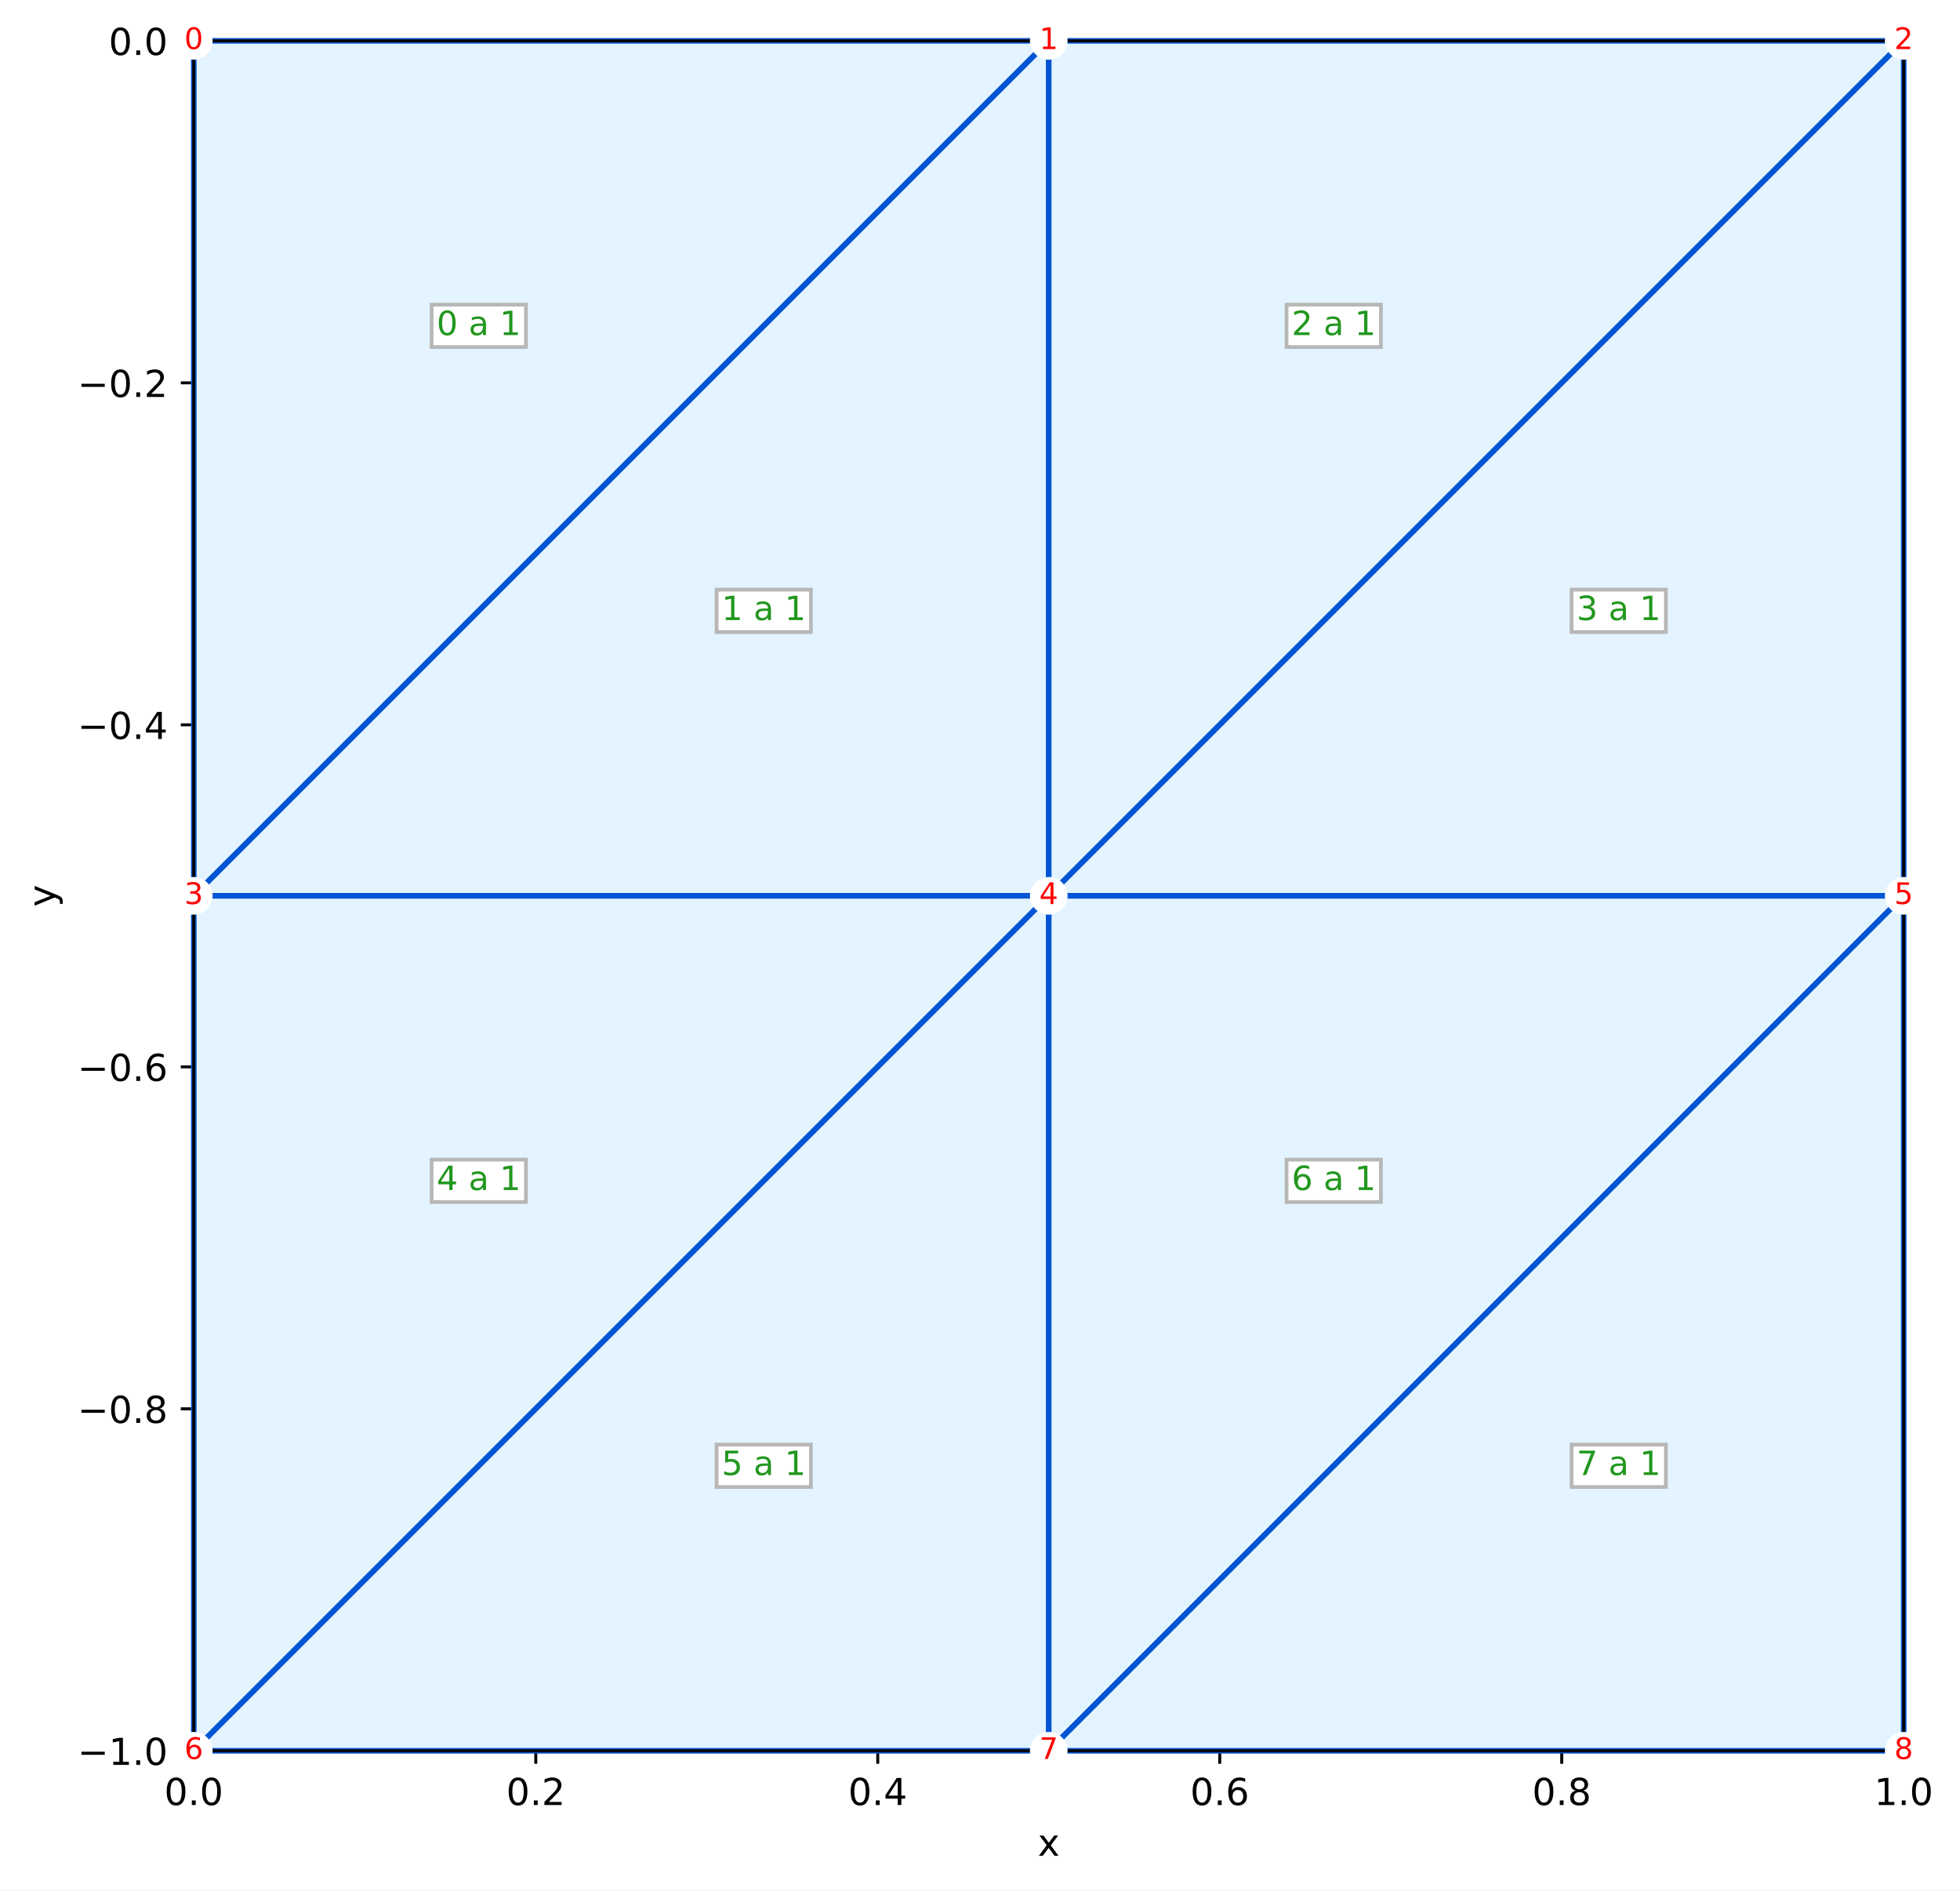
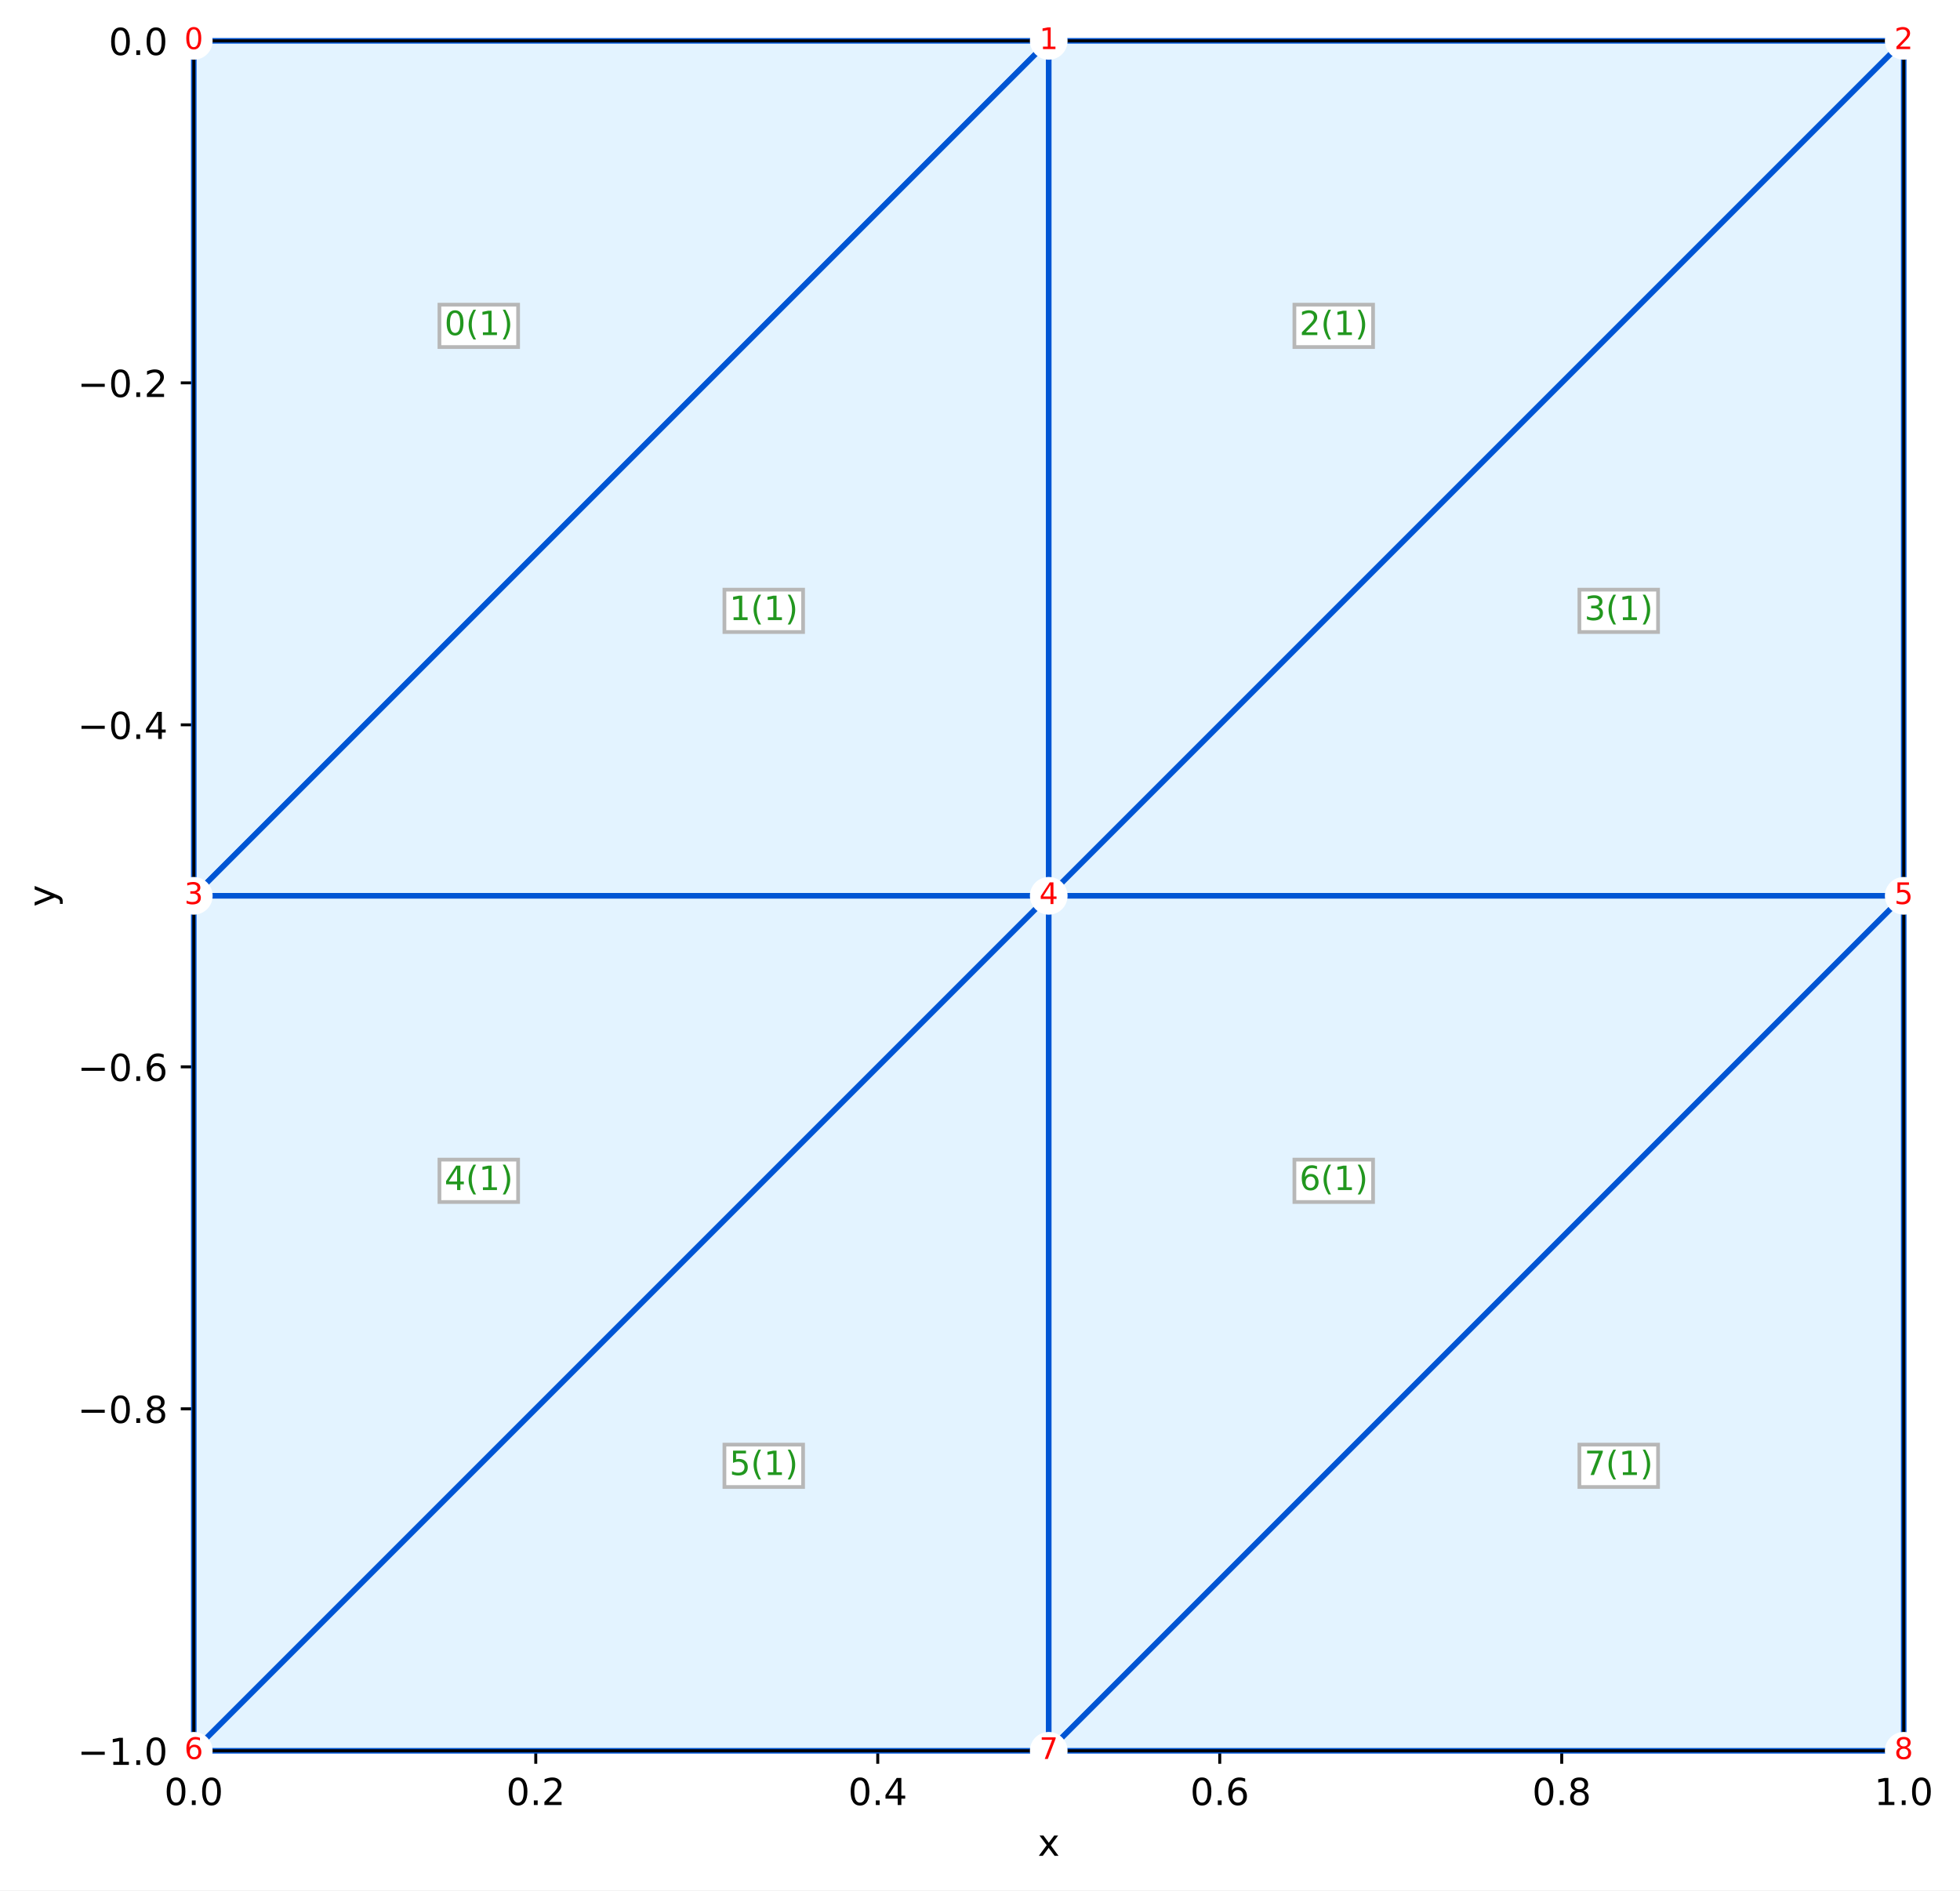
<svg xmlns="http://www.w3.org/2000/svg" xmlns:xlink="http://www.w3.org/1999/xlink" width="527.586pt" height="508.829pt" viewBox="0 0 527.586 508.829" version="1.1">
  <defs>
    <style type="text/css">*{stroke-linejoin: round; stroke-linecap: butt}</style>
  </defs>
  <g id="figure_1">
    <g id="patch_1">
      <path d="M 0 508.829  L 527.586 508.829  L 527.586 0  L 0 0  z " style="fill: #ffffff" />
    </g>
    <g id="axes_1">
      <g id="patch_2">
        <path d="M 52.161 471.273  L 512.435 471.273  L 512.435 10.999  L 52.161 10.999  z " style="fill: #ffffff" />
      </g>
      <g id="matplotlib.axis_1">
        <g id="xtick_1">
          <g id="line2d_1">
-             <path d="M 52.161 471.273  L 52.161 10.999  " clip-path="url(#p6ad278a57a)" style="fill: none; stroke-dasharray: 2.96,1.28; stroke-dashoffset: 0; stroke: #808080; stroke-width: 0.8" />
+             <path d="M 52.161 471.273  L 52.161 10.999  " clip-path="url(#p0c5ffca31b)" style="fill: none; stroke-dasharray: 2.96,1.28; stroke-dashoffset: 0; stroke: #808080; stroke-width: 0.8" />
          </g>
          <g id="line2d_2">
            <defs>
-               <path id="m7900a44119" d="M 0 0  L 0 3.5  " style="stroke: #000000; stroke-width: 0.8" />
+               <path id="m964e80a1c2" d="M 0 0  L 0 3.5  " style="stroke: #000000; stroke-width: 0.8" />
            </defs>
            <g>
-               <use xlink:href="#m7900a44119" x="52.161" y="471.273" style="stroke: #000000; stroke-width: 0.8" />
+               <use xlink:href="#m964e80a1c2" x="52.161" y="471.273" style="stroke: #000000; stroke-width: 0.8" />
            </g>
          </g>
          <g id="text_1">
            <g transform="translate(44.20938 485.8716)scale(0.1 -0.1)">
              <defs>
                <path id="DejaVuSans-30" d="M 2034 4250  Q 1547 4250 1301 3770  Q 1056 3291 1056 2328  Q 1056 1369 1301 889  Q 1547 409 2034 409  Q 2525 409 2770 889  Q 3016 1369 3016 2328  Q 3016 3291 2770 3770  Q 2525 4250 2034 4250  z M 2034 4750  Q 2819 4750 3233 4129  Q 3647 3509 3647 2328  Q 3647 1150 3233 529  Q 2819 -91 2034 -91  Q 1250 -91 836 529  Q 422 1150 422 2328  Q 422 3509 836 4129  Q 1250 4750 2034 4750  z " transform="scale(0.015625)" />
                <path id="DejaVuSans-2e" d="M 684 794  L 1344 794  L 1344 0  L 684 0  L 684 794  z " transform="scale(0.015625)" />
              </defs>
              <use xlink:href="#DejaVuSans-30" />
              <use xlink:href="#DejaVuSans-2e" x="63.623" />
              <use xlink:href="#DejaVuSans-30" x="95.41" />
            </g>
          </g>
        </g>
        <g id="xtick_2">
          <g id="line2d_3">
-             <path d="M 144.216 471.273  L 144.216 10.999  " clip-path="url(#p6ad278a57a)" style="fill: none; stroke-dasharray: 2.96,1.28; stroke-dashoffset: 0; stroke: #808080; stroke-width: 0.8" />
+             <path d="M 144.216 471.273  L 144.216 10.999  " clip-path="url(#p0c5ffca31b)" style="fill: none; stroke-dasharray: 2.96,1.28; stroke-dashoffset: 0; stroke: #808080; stroke-width: 0.8" />
          </g>
          <g id="line2d_4">
            <g>
-               <use xlink:href="#m7900a44119" x="144.216" y="471.273" style="stroke: #000000; stroke-width: 0.8" />
+               <use xlink:href="#m964e80a1c2" x="144.216" y="471.273" style="stroke: #000000; stroke-width: 0.8" />
            </g>
          </g>
          <g id="text_2">
            <g transform="translate(136.2642 485.8716)scale(0.1 -0.1)">
              <defs>
                <path id="DejaVuSans-32" d="M 1228 531  L 3431 531  L 3431 0  L 469 0  L 469 531  Q 828 903 1448 1529  Q 2069 2156 2228 2338  Q 2531 2678 2651 2914  Q 2772 3150 2772 3378  Q 2772 3750 2511 3984  Q 2250 4219 1831 4219  Q 1534 4219 1204 4116  Q 875 4013 500 3803  L 500 4441  Q 881 4594 1212 4672  Q 1544 4750 1819 4750  Q 2544 4750 2975 4387  Q 3406 4025 3406 3419  Q 3406 3131 3298 2873  Q 3191 2616 2906 2266  Q 2828 2175 2409 1742  Q 1991 1309 1228 531  z " transform="scale(0.015625)" />
              </defs>
              <use xlink:href="#DejaVuSans-30" />
              <use xlink:href="#DejaVuSans-2e" x="63.623" />
              <use xlink:href="#DejaVuSans-32" x="95.41" />
            </g>
          </g>
        </g>
        <g id="xtick_3">
          <g id="line2d_5">
-             <path d="M 236.271 471.273  L 236.271 10.999  " clip-path="url(#p6ad278a57a)" style="fill: none; stroke-dasharray: 2.96,1.28; stroke-dashoffset: 0; stroke: #808080; stroke-width: 0.8" />
+             <path d="M 236.271 471.273  L 236.271 10.999  " clip-path="url(#p0c5ffca31b)" style="fill: none; stroke-dasharray: 2.96,1.28; stroke-dashoffset: 0; stroke: #808080; stroke-width: 0.8" />
          </g>
          <g id="line2d_6">
            <g>
-               <use xlink:href="#m7900a44119" x="236.271" y="471.273" style="stroke: #000000; stroke-width: 0.8" />
+               <use xlink:href="#m964e80a1c2" x="236.271" y="471.273" style="stroke: #000000; stroke-width: 0.8" />
            </g>
          </g>
          <g id="text_3">
            <g transform="translate(228.319 485.8716)scale(0.1 -0.1)">
              <defs>
                <path id="DejaVuSans-34" d="M 2419 4116  L 825 1625  L 2419 1625  L 2419 4116  z M 2253 4666  L 3047 4666  L 3047 1625  L 3713 1625  L 3713 1100  L 3047 1100  L 3047 0  L 2419 0  L 2419 1100  L 313 1100  L 313 1709  L 2253 4666  z " transform="scale(0.015625)" />
              </defs>
              <use xlink:href="#DejaVuSans-30" />
              <use xlink:href="#DejaVuSans-2e" x="63.623" />
              <use xlink:href="#DejaVuSans-34" x="95.41" />
            </g>
          </g>
        </g>
        <g id="xtick_4">
          <g id="line2d_7">
-             <path d="M 328.325 471.273  L 328.325 10.999  " clip-path="url(#p6ad278a57a)" style="fill: none; stroke-dasharray: 2.96,1.28; stroke-dashoffset: 0; stroke: #808080; stroke-width: 0.8" />
+             <path d="M 328.325 471.273  L 328.325 10.999  " clip-path="url(#p0c5ffca31b)" style="fill: none; stroke-dasharray: 2.96,1.28; stroke-dashoffset: 0; stroke: #808080; stroke-width: 0.8" />
          </g>
          <g id="line2d_8">
            <g>
-               <use xlink:href="#m7900a44119" x="328.325" y="471.273" style="stroke: #000000; stroke-width: 0.8" />
+               <use xlink:href="#m964e80a1c2" x="328.325" y="471.273" style="stroke: #000000; stroke-width: 0.8" />
            </g>
          </g>
          <g id="text_4">
            <g transform="translate(320.3738 485.8716)scale(0.1 -0.1)">
              <defs>
                <path id="DejaVuSans-36" d="M 2113 2584  Q 1688 2584 1439 2293  Q 1191 2003 1191 1497  Q 1191 994 1439 701  Q 1688 409 2113 409  Q 2538 409 2786 701  Q 3034 994 3034 1497  Q 3034 2003 2786 2293  Q 2538 2584 2113 2584  z M 3366 4563  L 3366 3988  Q 3128 4100 2886 4159  Q 2644 4219 2406 4219  Q 1781 4219 1451 3797  Q 1122 3375 1075 2522  Q 1259 2794 1537 2939  Q 1816 3084 2150 3084  Q 2853 3084 3261 2657  Q 3669 2231 3669 1497  Q 3669 778 3244 343  Q 2819 -91 2113 -91  Q 1303 -91 875 529  Q 447 1150 447 2328  Q 447 3434 972 4092  Q 1497 4750 2381 4750  Q 2619 4750 2861 4703  Q 3103 4656 3366 4563  z " transform="scale(0.015625)" />
              </defs>
              <use xlink:href="#DejaVuSans-30" />
              <use xlink:href="#DejaVuSans-2e" x="63.623" />
              <use xlink:href="#DejaVuSans-36" x="95.41" />
            </g>
          </g>
        </g>
        <g id="xtick_5">
          <g id="line2d_9">
-             <path d="M 420.38 471.273  L 420.38 10.999  " clip-path="url(#p6ad278a57a)" style="fill: none; stroke-dasharray: 2.96,1.28; stroke-dashoffset: 0; stroke: #808080; stroke-width: 0.8" />
+             <path d="M 420.38 471.273  L 420.38 10.999  " clip-path="url(#p0c5ffca31b)" style="fill: none; stroke-dasharray: 2.96,1.28; stroke-dashoffset: 0; stroke: #808080; stroke-width: 0.8" />
          </g>
          <g id="line2d_10">
            <g>
-               <use xlink:href="#m7900a44119" x="420.38" y="471.273" style="stroke: #000000; stroke-width: 0.8" />
+               <use xlink:href="#m964e80a1c2" x="420.38" y="471.273" style="stroke: #000000; stroke-width: 0.8" />
            </g>
          </g>
          <g id="text_5">
            <g transform="translate(412.4286 485.8716)scale(0.1 -0.1)">
              <defs>
                <path id="DejaVuSans-38" d="M 2034 2216  Q 1584 2216 1326 1975  Q 1069 1734 1069 1313  Q 1069 891 1326 650  Q 1584 409 2034 409  Q 2484 409 2743 651  Q 3003 894 3003 1313  Q 3003 1734 2745 1975  Q 2488 2216 2034 2216  z M 1403 2484  Q 997 2584 770 2862  Q 544 3141 544 3541  Q 544 4100 942 4425  Q 1341 4750 2034 4750  Q 2731 4750 3128 4425  Q 3525 4100 3525 3541  Q 3525 3141 3298 2862  Q 3072 2584 2669 2484  Q 3125 2378 3379 2068  Q 3634 1759 3634 1313  Q 3634 634 3220 271  Q 2806 -91 2034 -91  Q 1263 -91 848 271  Q 434 634 434 1313  Q 434 1759 690 2068  Q 947 2378 1403 2484  z M 1172 3481  Q 1172 3119 1398 2916  Q 1625 2713 2034 2713  Q 2441 2713 2670 2916  Q 2900 3119 2900 3481  Q 2900 3844 2670 4047  Q 2441 4250 2034 4250  Q 1625 4250 1398 4047  Q 1172 3844 1172 3481  z " transform="scale(0.015625)" />
              </defs>
              <use xlink:href="#DejaVuSans-30" />
              <use xlink:href="#DejaVuSans-2e" x="63.623" />
              <use xlink:href="#DejaVuSans-38" x="95.41" />
            </g>
          </g>
        </g>
        <g id="xtick_6">
          <g id="line2d_11">
-             <path d="M 512.435 471.273  L 512.435 10.999  " clip-path="url(#p6ad278a57a)" style="fill: none; stroke-dasharray: 2.96,1.28; stroke-dashoffset: 0; stroke: #808080; stroke-width: 0.8" />
+             <path d="M 512.435 471.273  L 512.435 10.999  " clip-path="url(#p0c5ffca31b)" style="fill: none; stroke-dasharray: 2.96,1.28; stroke-dashoffset: 0; stroke: #808080; stroke-width: 0.8" />
          </g>
          <g id="line2d_12">
            <g>
-               <use xlink:href="#m7900a44119" x="512.435" y="471.273" style="stroke: #000000; stroke-width: 0.8" />
+               <use xlink:href="#m964e80a1c2" x="512.435" y="471.273" style="stroke: #000000; stroke-width: 0.8" />
            </g>
          </g>
          <g id="text_6">
            <g transform="translate(504.4833 485.8716)scale(0.1 -0.1)">
              <defs>
                <path id="DejaVuSans-31" d="M 794 531  L 1825 531  L 1825 4091  L 703 3866  L 703 4441  L 1819 4666  L 2450 4666  L 2450 531  L 3481 531  L 3481 0  L 794 0  L 794 531  z " transform="scale(0.015625)" />
              </defs>
              <use xlink:href="#DejaVuSans-31" />
              <use xlink:href="#DejaVuSans-2e" x="63.623" />
              <use xlink:href="#DejaVuSans-30" x="95.41" />
            </g>
          </g>
        </g>
        <g id="text_7">
          <g transform="translate(279.3385 499.5498)scale(0.1 -0.1)">
            <defs>
              <path id="DejaVuSans-78" d="M 3513 3500  L 2247 1797  L 3578 0  L 2900 0  L 1881 1375  L 863 0  L 184 0  L 1544 1831  L 300 3500  L 978 3500  L 1906 2253  L 2834 3500  L 3513 3500  z " transform="scale(0.015625)" />
            </defs>
            <use xlink:href="#DejaVuSans-78" />
          </g>
        </g>
      </g>
      <g id="matplotlib.axis_2">
        <g id="ytick_1">
          <g id="line2d_13">
-             <path d="M 52.161 471.273  L 512.435 471.273  " clip-path="url(#p6ad278a57a)" style="fill: none; stroke-dasharray: 2.96,1.28; stroke-dashoffset: 0; stroke: #808080; stroke-width: 0.8" />
+             <path d="M 52.161 471.273  L 512.435 471.273  " clip-path="url(#p0c5ffca31b)" style="fill: none; stroke-dasharray: 2.96,1.28; stroke-dashoffset: 0; stroke: #808080; stroke-width: 0.8" />
          </g>
          <g id="line2d_14">
            <defs>
-               <path id="m4ae4b9e822" d="M 0 0  L -3.5 0  " style="stroke: #000000; stroke-width: 0.8" />
+               <path id="m00cbbd478d" d="M 0 0  L -3.5 0  " style="stroke: #000000; stroke-width: 0.8" />
            </defs>
            <g>
-               <use xlink:href="#m4ae4b9e822" x="52.161" y="471.273" style="stroke: #000000; stroke-width: 0.8" />
+               <use xlink:href="#m00cbbd478d" x="52.161" y="471.273" style="stroke: #000000; stroke-width: 0.8" />
            </g>
          </g>
          <g id="text_8">
            <g transform="translate(20.87813 475.0724)scale(0.1 -0.1)">
              <defs>
                <path id="DejaVuSans-2212" d="M 678 2272  L 4684 2272  L 4684 1741  L 678 1741  L 678 2272  z " transform="scale(0.015625)" />
              </defs>
              <use xlink:href="#DejaVuSans-2212" />
              <use xlink:href="#DejaVuSans-31" x="83.789" />
              <use xlink:href="#DejaVuSans-2e" x="147.412" />
              <use xlink:href="#DejaVuSans-30" x="179.199" />
            </g>
          </g>
        </g>
        <g id="ytick_2">
          <g id="line2d_15">
-             <path d="M 52.161 379.218  L 512.435 379.218  " clip-path="url(#p6ad278a57a)" style="fill: none; stroke-dasharray: 2.96,1.28; stroke-dashoffset: 0; stroke: #808080; stroke-width: 0.8" />
+             <path d="M 52.161 379.218  L 512.435 379.218  " clip-path="url(#p0c5ffca31b)" style="fill: none; stroke-dasharray: 2.96,1.28; stroke-dashoffset: 0; stroke: #808080; stroke-width: 0.8" />
          </g>
          <g id="line2d_16">
            <g>
-               <use xlink:href="#m4ae4b9e822" x="52.161" y="379.218" style="stroke: #000000; stroke-width: 0.8" />
+               <use xlink:href="#m00cbbd478d" x="52.161" y="379.218" style="stroke: #000000; stroke-width: 0.8" />
            </g>
          </g>
          <g id="text_9">
            <g transform="translate(20.87813 383.0176)scale(0.1 -0.1)">
              <use xlink:href="#DejaVuSans-2212" />
              <use xlink:href="#DejaVuSans-30" x="83.789" />
              <use xlink:href="#DejaVuSans-2e" x="147.412" />
              <use xlink:href="#DejaVuSans-38" x="179.199" />
            </g>
          </g>
        </g>
        <g id="ytick_3">
          <g id="line2d_17">
-             <path d="M 52.161 287.164  L 512.435 287.164  " clip-path="url(#p6ad278a57a)" style="fill: none; stroke-dasharray: 2.96,1.28; stroke-dashoffset: 0; stroke: #808080; stroke-width: 0.8" />
+             <path d="M 52.161 287.164  L 512.435 287.164  " clip-path="url(#p0c5ffca31b)" style="fill: none; stroke-dasharray: 2.96,1.28; stroke-dashoffset: 0; stroke: #808080; stroke-width: 0.8" />
          </g>
          <g id="line2d_18">
            <g>
-               <use xlink:href="#m4ae4b9e822" x="52.161" y="287.164" style="stroke: #000000; stroke-width: 0.8" />
+               <use xlink:href="#m00cbbd478d" x="52.161" y="287.164" style="stroke: #000000; stroke-width: 0.8" />
            </g>
          </g>
          <g id="text_10">
            <g transform="translate(20.87813 290.9628)scale(0.1 -0.1)">
              <use xlink:href="#DejaVuSans-2212" />
              <use xlink:href="#DejaVuSans-30" x="83.789" />
              <use xlink:href="#DejaVuSans-2e" x="147.412" />
              <use xlink:href="#DejaVuSans-36" x="179.199" />
            </g>
          </g>
        </g>
        <g id="ytick_4">
          <g id="line2d_19">
-             <path d="M 52.161 195.109  L 512.435 195.109  " clip-path="url(#p6ad278a57a)" style="fill: none; stroke-dasharray: 2.96,1.28; stroke-dashoffset: 0; stroke: #808080; stroke-width: 0.8" />
+             <path d="M 52.161 195.109  L 512.435 195.109  " clip-path="url(#p0c5ffca31b)" style="fill: none; stroke-dasharray: 2.96,1.28; stroke-dashoffset: 0; stroke: #808080; stroke-width: 0.8" />
          </g>
          <g id="line2d_20">
            <g>
-               <use xlink:href="#m4ae4b9e822" x="52.161" y="195.109" style="stroke: #000000; stroke-width: 0.8" />
+               <use xlink:href="#m00cbbd478d" x="52.161" y="195.109" style="stroke: #000000; stroke-width: 0.8" />
            </g>
          </g>
          <g id="text_11">
            <g transform="translate(20.87813 198.908)scale(0.1 -0.1)">
              <use xlink:href="#DejaVuSans-2212" />
              <use xlink:href="#DejaVuSans-30" x="83.789" />
              <use xlink:href="#DejaVuSans-2e" x="147.412" />
              <use xlink:href="#DejaVuSans-34" x="179.199" />
            </g>
          </g>
        </g>
        <g id="ytick_5">
          <g id="line2d_21">
-             <path d="M 52.161 103.054  L 512.435 103.054  " clip-path="url(#p6ad278a57a)" style="fill: none; stroke-dasharray: 2.96,1.28; stroke-dashoffset: 0; stroke: #808080; stroke-width: 0.8" />
+             <path d="M 52.161 103.054  L 512.435 103.054  " clip-path="url(#p0c5ffca31b)" style="fill: none; stroke-dasharray: 2.96,1.28; stroke-dashoffset: 0; stroke: #808080; stroke-width: 0.8" />
          </g>
          <g id="line2d_22">
            <g>
-               <use xlink:href="#m4ae4b9e822" x="52.161" y="103.054" style="stroke: #000000; stroke-width: 0.8" />
+               <use xlink:href="#m00cbbd478d" x="52.161" y="103.054" style="stroke: #000000; stroke-width: 0.8" />
            </g>
          </g>
          <g id="text_12">
            <g transform="translate(20.87813 106.8532)scale(0.1 -0.1)">
              <use xlink:href="#DejaVuSans-2212" />
              <use xlink:href="#DejaVuSans-30" x="83.789" />
              <use xlink:href="#DejaVuSans-2e" x="147.412" />
              <use xlink:href="#DejaVuSans-32" x="179.199" />
            </g>
          </g>
        </g>
        <g id="ytick_6">
          <g id="line2d_23">
-             <path d="M 52.161 10.999  L 512.435 10.999  " clip-path="url(#p6ad278a57a)" style="fill: none; stroke-dasharray: 2.96,1.28; stroke-dashoffset: 0; stroke: #808080; stroke-width: 0.8" />
+             <path d="M 52.161 10.999  L 512.435 10.999  " clip-path="url(#p0c5ffca31b)" style="fill: none; stroke-dasharray: 2.96,1.28; stroke-dashoffset: 0; stroke: #808080; stroke-width: 0.8" />
          </g>
          <g id="line2d_24">
            <g>
-               <use xlink:href="#m4ae4b9e822" x="52.161" y="10.999" style="stroke: #000000; stroke-width: 0.8" />
+               <use xlink:href="#m00cbbd478d" x="52.161" y="10.999" style="stroke: #000000; stroke-width: 0.8" />
            </g>
          </g>
          <g id="text_13">
            <g transform="translate(29.25781 14.79844)scale(0.1 -0.1)">
              <use xlink:href="#DejaVuSans-30" />
              <use xlink:href="#DejaVuSans-2e" x="63.623" />
              <use xlink:href="#DejaVuSans-30" x="95.41" />
            </g>
          </g>
        </g>
        <g id="text_14">
          <g transform="translate(14.79844 244.0956)rotate(-90)scale(0.1 -0.1)">
            <defs>
              <path id="DejaVuSans-79" d="M 2059 -325  Q 1816 -950 1584 -1140  Q 1353 -1331 966 -1331  L 506 -1331  L 506 -850  L 844 -850  Q 1081 -850 1212 -737  Q 1344 -625 1503 -206  L 1606 56  L 191 3500  L 800 3500  L 1894 763  L 2988 3500  L 3597 3500  L 2059 -325  z " transform="scale(0.015625)" />
            </defs>
            <use xlink:href="#DejaVuSans-79" />
          </g>
        </g>
      </g>
      <g id="patch_3">
        <path d="M 282.298 10.999  L 52.161 10.999  L 52.161 241.136  L 282.298 10.999  " style="fill: #e3f3ff; stroke: #0055d4; stroke-width: 1.5; stroke-linejoin: miter" />
      </g>
      <g id="patch_4">
        <path d="M 52.161 241.136  L 282.298 241.136  L 282.298 10.999  L 52.161 241.136  " style="fill: #e3f3ff; stroke: #0055d4; stroke-width: 1.5; stroke-linejoin: miter" />
      </g>
      <g id="patch_5">
        <path d="M 512.435 10.999  L 282.298 10.999  L 282.298 241.136  L 512.435 10.999  " style="fill: #e3f3ff; stroke: #0055d4; stroke-width: 1.5; stroke-linejoin: miter" />
      </g>
      <g id="patch_6">
        <path d="M 282.298 241.136  L 512.435 241.136  L 512.435 10.999  L 282.298 241.136  " style="fill: #e3f3ff; stroke: #0055d4; stroke-width: 1.5; stroke-linejoin: miter" />
      </g>
      <g id="patch_7">
        <path d="M 282.298 241.136  L 52.161 241.136  L 52.161 471.273  L 282.298 241.136  " style="fill: #e3f3ff; stroke: #0055d4; stroke-width: 1.5; stroke-linejoin: miter" />
      </g>
      <g id="patch_8">
        <path d="M 52.161 471.273  L 282.298 471.273  L 282.298 241.136  L 52.161 471.273  " style="fill: #e3f3ff; stroke: #0055d4; stroke-width: 1.5; stroke-linejoin: miter" />
      </g>
      <g id="patch_9">
        <path d="M 512.435 241.136  L 282.298 241.136  L 282.298 471.273  L 512.435 241.136  " style="fill: #e3f3ff; stroke: #0055d4; stroke-width: 1.5; stroke-linejoin: miter" />
      </g>
      <g id="patch_10">
        <path d="M 282.298 471.273  L 512.435 471.273  L 512.435 241.136  L 282.298 471.273  " style="fill: #e3f3ff; stroke: #0055d4; stroke-width: 1.5; stroke-linejoin: miter" />
      </g>
      <g id="patch_11">
        <path d="M 52.161 471.273  L 52.161 10.999  " style="fill: none; stroke: #000000; stroke-width: 0.8; stroke-linejoin: miter; stroke-linecap: square" />
      </g>
      <g id="patch_12">
        <path d="M 512.435 471.273  L 512.435 10.999  " style="fill: none; stroke: #000000; stroke-width: 0.8; stroke-linejoin: miter; stroke-linecap: square" />
      </g>
      <g id="patch_13">
        <path d="M 52.161 471.273  L 512.435 471.273  " style="fill: none; stroke: #000000; stroke-width: 0.8; stroke-linejoin: miter; stroke-linecap: square" />
      </g>
      <g id="patch_14">
        <path d="M 52.161 10.999  L 512.435 10.999  " style="fill: none; stroke: #000000; stroke-width: 0.8; stroke-linejoin: miter; stroke-linecap: square" />
      </g>
      <g id="text_15">
        <g id="patch_15">
-           <path d="M 116.179 93.417  L 141.567 93.417  L 141.567 82.006  L 116.179 82.006  z " style="fill: #ffffff; stroke: #b7b7b7; stroke-linejoin: miter" />
-         </g>
-         <g style="fill: #22971f" transform="translate(117.529 90.19499)scale(0.09 -0.09)">
+           <path d="M 118.286 93.417  L 139.461 93.417  L 139.461 82.006  L 118.286 82.006  z " style="fill: #ffffff; stroke: #b7b7b7; stroke-linejoin: miter" />
+         </g>
+         <g style="fill: #22971f" transform="translate(119.6356 90.19499)scale(0.09 -0.09)">
          <defs>
-             <path id="DejaVuSans-20" transform="scale(0.015625)" />
-             <path id="DejaVuSans-61" d="M 2194 1759  Q 1497 1759 1228 1600  Q 959 1441 959 1056  Q 959 750 1161 570  Q 1363 391 1709 391  Q 2188 391 2477 730  Q 2766 1069 2766 1631  L 2766 1759  L 2194 1759  z M 3341 1997  L 3341 0  L 2766 0  L 2766 531  Q 2569 213 2275 61  Q 1981 -91 1556 -91  Q 1019 -91 701 211  Q 384 513 384 1019  Q 384 1609 779 1909  Q 1175 2209 1959 2209  L 2766 2209  L 2766 2266  Q 2766 2663 2505 2880  Q 2244 3097 1772 3097  Q 1472 3097 1187 3025  Q 903 2953 641 2809  L 641 3341  Q 956 3463 1253 3523  Q 1550 3584 1831 3584  Q 2591 3584 2966 3190  Q 3341 2797 3341 1997  z " transform="scale(0.015625)" />
+             <path id="DejaVuSans-28" d="M 1984 4856  Q 1566 4138 1362 3434  Q 1159 2731 1159 2009  Q 1159 1288 1364 580  Q 1569 -128 1984 -844  L 1484 -844  Q 1016 -109 783 600  Q 550 1309 550 2009  Q 550 2706 781 3412  Q 1013 4119 1484 4856  L 1984 4856  z " transform="scale(0.015625)" />
+             <path id="DejaVuSans-29" d="M 513 4856  L 1013 4856  Q 1481 4119 1714 3412  Q 1947 2706 1947 2009  Q 1947 1309 1714 600  Q 1481 -109 1013 -844  L 513 -844  Q 928 -128 1133 580  Q 1338 1288 1338 2009  Q 1338 2731 1133 3434  Q 928 4138 513 4856  z " transform="scale(0.015625)" />
          </defs>
          <use xlink:href="#DejaVuSans-30" />
-           <use xlink:href="#DejaVuSans-20" x="63.623" />
-           <use xlink:href="#DejaVuSans-61" x="95.41" />
-           <use xlink:href="#DejaVuSans-20" x="156.689" />
-           <use xlink:href="#DejaVuSans-31" x="188.477" />
+           <use xlink:href="#DejaVuSans-28" x="63.623" />
+           <use xlink:href="#DejaVuSans-31" x="102.637" />
+           <use xlink:href="#DejaVuSans-29" x="166.26" />
        </g>
      </g>
      <g id="text_16">
        <g id="patch_16">
-           <path d="M 192.891 170.129  L 218.28 170.129  L 218.28 158.719  L 192.891 158.719  z " style="fill: #ffffff; stroke: #b7b7b7; stroke-linejoin: miter" />
-         </g>
-         <g style="fill: #22971f" transform="translate(194.2414 166.9073)scale(0.09 -0.09)">
+           <path d="M 194.998 170.129  L 216.173 170.129  L 216.173 158.719  L 194.998 158.719  z " style="fill: #ffffff; stroke: #b7b7b7; stroke-linejoin: miter" />
+         </g>
+         <g style="fill: #22971f" transform="translate(196.3479 166.9073)scale(0.09 -0.09)">
          <use xlink:href="#DejaVuSans-31" />
-           <use xlink:href="#DejaVuSans-20" x="63.623" />
-           <use xlink:href="#DejaVuSans-61" x="95.41" />
-           <use xlink:href="#DejaVuSans-20" x="156.689" />
-           <use xlink:href="#DejaVuSans-31" x="188.477" />
+           <use xlink:href="#DejaVuSans-28" x="63.623" />
+           <use xlink:href="#DejaVuSans-31" x="102.637" />
+           <use xlink:href="#DejaVuSans-29" x="166.26" />
        </g>
      </g>
      <g id="text_17">
        <g id="patch_17">
-           <path d="M 346.316 93.417  L 371.704 93.417  L 371.704 82.006  L 346.316 82.006  z " style="fill: #ffffff; stroke: #b7b7b7; stroke-linejoin: miter" />
-         </g>
-         <g style="fill: #22971f" transform="translate(347.666 90.19499)scale(0.09 -0.09)">
+           <path d="M 348.423 93.417  L 369.598 93.417  L 369.598 82.006  L 348.423 82.006  z " style="fill: #ffffff; stroke: #b7b7b7; stroke-linejoin: miter" />
+         </g>
+         <g style="fill: #22971f" transform="translate(349.7726 90.19499)scale(0.09 -0.09)">
          <use xlink:href="#DejaVuSans-32" />
-           <use xlink:href="#DejaVuSans-20" x="63.623" />
-           <use xlink:href="#DejaVuSans-61" x="95.41" />
-           <use xlink:href="#DejaVuSans-20" x="156.689" />
-           <use xlink:href="#DejaVuSans-31" x="188.477" />
+           <use xlink:href="#DejaVuSans-28" x="63.623" />
+           <use xlink:href="#DejaVuSans-31" x="102.637" />
+           <use xlink:href="#DejaVuSans-29" x="166.26" />
        </g>
      </g>
      <g id="text_18">
        <g id="patch_18">
-           <path d="M 423.028 170.129  L 448.417 170.129  L 448.417 158.719  L 423.028 158.719  z " style="fill: #ffffff; stroke: #b7b7b7; stroke-linejoin: miter" />
-         </g>
-         <g style="fill: #22971f" transform="translate(424.3784 166.9073)scale(0.09 -0.09)">
+           <path d="M 425.135 170.129  L 446.31 170.129  L 446.31 158.719  L 425.135 158.719  z " style="fill: #ffffff; stroke: #b7b7b7; stroke-linejoin: miter" />
+         </g>
+         <g style="fill: #22971f" transform="translate(426.4849 166.9073)scale(0.09 -0.09)">
          <defs>
            <path id="DejaVuSans-33" d="M 2597 2516  Q 3050 2419 3304 2112  Q 3559 1806 3559 1356  Q 3559 666 3084 287  Q 2609 -91 1734 -91  Q 1441 -91 1130 -33  Q 819 25 488 141  L 488 750  Q 750 597 1062 519  Q 1375 441 1716 441  Q 2309 441 2620 675  Q 2931 909 2931 1356  Q 2931 1769 2642 2001  Q 2353 2234 1838 2234  L 1294 2234  L 1294 2753  L 1863 2753  Q 2328 2753 2575 2939  Q 2822 3125 2822 3475  Q 2822 3834 2567 4026  Q 2313 4219 1838 4219  Q 1578 4219 1281 4162  Q 984 4106 628 3988  L 628 4550  Q 988 4650 1302 4700  Q 1616 4750 1894 4750  Q 2613 4750 3031 4423  Q 3450 4097 3450 3541  Q 3450 3153 3228 2886  Q 3006 2619 2597 2516  z " transform="scale(0.015625)" />
          </defs>
          <use xlink:href="#DejaVuSans-33" />
-           <use xlink:href="#DejaVuSans-20" x="63.623" />
-           <use xlink:href="#DejaVuSans-61" x="95.41" />
-           <use xlink:href="#DejaVuSans-20" x="156.689" />
-           <use xlink:href="#DejaVuSans-31" x="188.477" />
+           <use xlink:href="#DejaVuSans-28" x="63.623" />
+           <use xlink:href="#DejaVuSans-31" x="102.637" />
+           <use xlink:href="#DejaVuSans-29" x="166.26" />
        </g>
      </g>
      <g id="text_19">
        <g id="patch_19">
-           <path d="M 116.179 323.554  L 141.567 323.554  L 141.567 312.143  L 116.179 312.143  z " style="fill: #ffffff; stroke: #b7b7b7; stroke-linejoin: miter" />
-         </g>
-         <g style="fill: #22971f" transform="translate(117.529 320.332)scale(0.09 -0.09)">
+           <path d="M 118.286 323.554  L 139.461 323.554  L 139.461 312.143  L 118.286 312.143  z " style="fill: #ffffff; stroke: #b7b7b7; stroke-linejoin: miter" />
+         </g>
+         <g style="fill: #22971f" transform="translate(119.6356 320.332)scale(0.09 -0.09)">
          <use xlink:href="#DejaVuSans-34" />
-           <use xlink:href="#DejaVuSans-20" x="63.623" />
-           <use xlink:href="#DejaVuSans-61" x="95.41" />
-           <use xlink:href="#DejaVuSans-20" x="156.689" />
-           <use xlink:href="#DejaVuSans-31" x="188.477" />
+           <use xlink:href="#DejaVuSans-28" x="63.623" />
+           <use xlink:href="#DejaVuSans-31" x="102.637" />
+           <use xlink:href="#DejaVuSans-29" x="166.26" />
        </g>
      </g>
      <g id="text_20">
        <g id="patch_20">
-           <path d="M 192.891 400.266  L 218.28 400.266  L 218.28 388.856  L 192.891 388.856  z " style="fill: #ffffff; stroke: #b7b7b7; stroke-linejoin: miter" />
-         </g>
-         <g style="fill: #22971f" transform="translate(194.2414 397.0443)scale(0.09 -0.09)">
+           <path d="M 194.998 400.266  L 216.173 400.266  L 216.173 388.856  L 194.998 388.856  z " style="fill: #ffffff; stroke: #b7b7b7; stroke-linejoin: miter" />
+         </g>
+         <g style="fill: #22971f" transform="translate(196.3479 397.0443)scale(0.09 -0.09)">
          <defs>
            <path id="DejaVuSans-35" d="M 691 4666  L 3169 4666  L 3169 4134  L 1269 4134  L 1269 2991  Q 1406 3038 1543 3061  Q 1681 3084 1819 3084  Q 2600 3084 3056 2656  Q 3513 2228 3513 1497  Q 3513 744 3044 326  Q 2575 -91 1722 -91  Q 1428 -91 1123 -41  Q 819 9 494 109  L 494 744  Q 775 591 1075 516  Q 1375 441 1709 441  Q 2250 441 2565 725  Q 2881 1009 2881 1497  Q 2881 1984 2565 2268  Q 2250 2553 1709 2553  Q 1456 2553 1204 2497  Q 953 2441 691 2322  L 691 4666  z " transform="scale(0.015625)" />
          </defs>
          <use xlink:href="#DejaVuSans-35" />
-           <use xlink:href="#DejaVuSans-20" x="63.623" />
-           <use xlink:href="#DejaVuSans-61" x="95.41" />
-           <use xlink:href="#DejaVuSans-20" x="156.689" />
-           <use xlink:href="#DejaVuSans-31" x="188.477" />
+           <use xlink:href="#DejaVuSans-28" x="63.623" />
+           <use xlink:href="#DejaVuSans-31" x="102.637" />
+           <use xlink:href="#DejaVuSans-29" x="166.26" />
        </g>
      </g>
      <g id="text_21">
        <g id="patch_21">
-           <path d="M 346.316 323.554  L 371.704 323.554  L 371.704 312.143  L 346.316 312.143  z " style="fill: #ffffff; stroke: #b7b7b7; stroke-linejoin: miter" />
-         </g>
-         <g style="fill: #22971f" transform="translate(347.666 320.332)scale(0.09 -0.09)">
+           <path d="M 348.423 323.554  L 369.598 323.554  L 369.598 312.143  L 348.423 312.143  z " style="fill: #ffffff; stroke: #b7b7b7; stroke-linejoin: miter" />
+         </g>
+         <g style="fill: #22971f" transform="translate(349.7726 320.332)scale(0.09 -0.09)">
          <use xlink:href="#DejaVuSans-36" />
-           <use xlink:href="#DejaVuSans-20" x="63.623" />
-           <use xlink:href="#DejaVuSans-61" x="95.41" />
-           <use xlink:href="#DejaVuSans-20" x="156.689" />
-           <use xlink:href="#DejaVuSans-31" x="188.477" />
+           <use xlink:href="#DejaVuSans-28" x="63.623" />
+           <use xlink:href="#DejaVuSans-31" x="102.637" />
+           <use xlink:href="#DejaVuSans-29" x="166.26" />
        </g>
      </g>
      <g id="text_22">
        <g id="patch_22">
-           <path d="M 423.028 400.266  L 448.417 400.266  L 448.417 388.856  L 423.028 388.856  z " style="fill: #ffffff; stroke: #b7b7b7; stroke-linejoin: miter" />
-         </g>
-         <g style="fill: #22971f" transform="translate(424.3784 397.0443)scale(0.09 -0.09)">
+           <path d="M 425.135 400.266  L 446.31 400.266  L 446.31 388.856  L 425.135 388.856  z " style="fill: #ffffff; stroke: #b7b7b7; stroke-linejoin: miter" />
+         </g>
+         <g style="fill: #22971f" transform="translate(426.4849 397.0443)scale(0.09 -0.09)">
          <defs>
            <path id="DejaVuSans-37" d="M 525 4666  L 3525 4666  L 3525 4397  L 1831 0  L 1172 0  L 2766 4134  L 525 4134  L 525 4666  z " transform="scale(0.015625)" />
          </defs>
          <use xlink:href="#DejaVuSans-37" />
-           <use xlink:href="#DejaVuSans-20" x="63.623" />
-           <use xlink:href="#DejaVuSans-61" x="95.41" />
-           <use xlink:href="#DejaVuSans-20" x="156.689" />
-           <use xlink:href="#DejaVuSans-31" x="188.477" />
+           <use xlink:href="#DejaVuSans-28" x="63.623" />
+           <use xlink:href="#DejaVuSans-31" x="102.637" />
+           <use xlink:href="#DejaVuSans-29" x="166.26" />
        </g>
      </g>
      <g id="text_23">
        <g id="patch_23">
          <path d="M 52.161 16.07  C 53.506 16.07 54.796 15.536 55.747 14.585  C 56.698 13.634 57.232 12.344 57.232 10.999  C 57.232 9.654 56.698 8.364 55.747 7.413  C 54.796 6.462 53.506 5.928 52.161 5.928  C 50.816 5.928 49.526 6.462 48.575 7.413  C 47.624 8.364 47.09 9.654 47.09 10.999  C 47.09 12.344 47.624 13.634 48.575 14.585  C 49.526 15.536 50.816 16.07 52.161 16.07  z " style="fill: #ffffff" />
        </g>
        <g style="fill: #ff0000" transform="translate(49.61594 13.20672)scale(0.08 -0.08)">
          <use xlink:href="#DejaVuSans-30" />
        </g>
      </g>
      <g id="text_24">
        <g id="patch_24">
          <path d="M 282.298 16.07  C 283.643 16.07 284.933 15.536 285.884 14.585  C 286.835 13.634 287.369 12.344 287.369 10.999  C 287.369 9.654 286.835 8.364 285.884 7.413  C 284.933 6.462 283.643 5.928 282.298 5.928  C 280.953 5.928 279.663 6.462 278.712 7.413  C 277.761 8.364 277.227 9.654 277.227 10.999  C 277.227 12.344 277.761 13.634 278.712 14.585  C 279.663 15.536 280.953 16.07 282.298 16.07  z " style="fill: #ffffff" />
        </g>
        <g style="fill: #ff0000" transform="translate(279.7529 13.20672)scale(0.08 -0.08)">
          <use xlink:href="#DejaVuSans-31" />
        </g>
      </g>
      <g id="text_25">
        <g id="patch_25">
          <path d="M 512.435 16.07  C 513.78 16.07 515.07 15.536 516.021 14.585  C 516.972 13.634 517.506 12.344 517.506 10.999  C 517.506 9.654 516.972 8.364 516.021 7.413  C 515.07 6.462 513.78 5.928 512.435 5.928  C 511.09 5.928 509.8 6.462 508.849 7.413  C 507.898 8.364 507.364 9.654 507.364 10.999  C 507.364 12.344 507.898 13.634 508.849 14.585  C 509.8 15.536 511.09 16.07 512.435 16.07  z " style="fill: #ffffff" />
        </g>
        <g style="fill: #ff0000" transform="translate(509.8899 13.20672)scale(0.08 -0.08)">
          <use xlink:href="#DejaVuSans-32" />
        </g>
      </g>
      <g id="text_26">
        <g id="patch_26">
          <path d="M 52.161 246.207  C 53.506 246.207 54.796 245.673 55.747 244.722  C 56.698 243.771 57.232 242.481 57.232 241.136  C 57.232 239.791 56.698 238.501 55.747 237.55  C 54.796 236.599 53.506 236.065 52.161 236.065  C 50.816 236.065 49.526 236.599 48.575 237.55  C 47.624 238.501 47.09 239.791 47.09 241.136  C 47.09 242.481 47.624 243.771 48.575 244.722  C 49.526 245.673 50.816 246.207 52.161 246.207  z " style="fill: #ffffff" />
        </g>
        <g style="fill: #ff0000" transform="translate(49.61594 243.3437)scale(0.08 -0.08)">
          <use xlink:href="#DejaVuSans-33" />
        </g>
      </g>
      <g id="text_27">
        <g id="patch_27">
          <path d="M 282.298 246.207  C 283.643 246.207 284.933 245.673 285.884 244.722  C 286.835 243.771 287.369 242.481 287.369 241.136  C 287.369 239.791 286.835 238.501 285.884 237.55  C 284.933 236.599 283.643 236.065 282.298 236.065  C 280.953 236.065 279.663 236.599 278.712 237.55  C 277.761 238.501 277.227 239.791 277.227 241.136  C 277.227 242.481 277.761 243.771 278.712 244.722  C 279.663 245.673 280.953 246.207 282.298 246.207  z " style="fill: #ffffff" />
        </g>
        <g style="fill: #ff0000" transform="translate(279.7529 243.3437)scale(0.08 -0.08)">
          <use xlink:href="#DejaVuSans-34" />
        </g>
      </g>
      <g id="text_28">
        <g id="patch_28">
          <path d="M 512.435 246.207  C 513.78 246.207 515.07 245.673 516.021 244.722  C 516.972 243.771 517.506 242.481 517.506 241.136  C 517.506 239.791 516.972 238.501 516.021 237.55  C 515.07 236.599 513.78 236.065 512.435 236.065  C 511.09 236.065 509.8 236.599 508.849 237.55  C 507.898 238.501 507.364 239.791 507.364 241.136  C 507.364 242.481 507.898 243.771 508.849 244.722  C 509.8 245.673 511.09 246.207 512.435 246.207  z " style="fill: #ffffff" />
        </g>
        <g style="fill: #ff0000" transform="translate(509.8899 243.3437)scale(0.08 -0.08)">
          <use xlink:href="#DejaVuSans-35" />
        </g>
      </g>
      <g id="text_29">
        <g id="patch_29">
          <path d="M 52.161 476.344  C 53.506 476.344 54.796 475.81 55.747 474.859  C 56.698 473.908 57.232 472.618 57.232 471.273  C 57.232 469.928 56.698 468.638 55.747 467.687  C 54.796 466.736 53.506 466.202 52.161 466.202  C 50.816 466.202 49.526 466.736 48.575 467.687  C 47.624 468.638 47.09 469.928 47.09 471.273  C 47.09 472.618 47.624 473.908 48.575 474.859  C 49.526 475.81 50.816 476.344 52.161 476.344  z " style="fill: #ffffff" />
        </g>
        <g style="fill: #ff0000" transform="translate(49.61594 473.4807)scale(0.08 -0.08)">
          <use xlink:href="#DejaVuSans-36" />
        </g>
      </g>
      <g id="text_30">
        <g id="patch_30">
          <path d="M 282.298 476.344  C 283.643 476.344 284.933 475.81 285.884 474.859  C 286.835 473.908 287.369 472.618 287.369 471.273  C 287.369 469.928 286.835 468.638 285.884 467.687  C 284.933 466.736 283.643 466.202 282.298 466.202  C 280.953 466.202 279.663 466.736 278.712 467.687  C 277.761 468.638 277.227 469.928 277.227 471.273  C 277.227 472.618 277.761 473.908 278.712 474.859  C 279.663 475.81 280.953 476.344 282.298 476.344  z " style="fill: #ffffff" />
        </g>
        <g style="fill: #ff0000" transform="translate(279.7529 473.4807)scale(0.08 -0.08)">
          <use xlink:href="#DejaVuSans-37" />
        </g>
      </g>
      <g id="text_31">
        <g id="patch_31">
          <path d="M 512.435 476.344  C 513.78 476.344 515.07 475.81 516.021 474.859  C 516.972 473.908 517.506 472.618 517.506 471.273  C 517.506 469.928 516.972 468.638 516.021 467.687  C 515.07 466.736 513.78 466.202 512.435 466.202  C 511.09 466.202 509.8 466.736 508.849 467.687  C 507.898 468.638 507.364 469.928 507.364 471.273  C 507.364 472.618 507.898 473.908 508.849 474.859  C 509.8 475.81 511.09 476.344 512.435 476.344  z " style="fill: #ffffff" />
        </g>
        <g style="fill: #ff0000" transform="translate(509.8899 473.4807)scale(0.08 -0.08)">
          <use xlink:href="#DejaVuSans-38" />
        </g>
      </g>
    </g>
  </g>
  <defs>
-     <clipPath id="p6ad278a57a">
+     <clipPath id="p0c5ffca31b">
      <rect x="52.161" y="10.999" width="460.274" height="460.274" />
    </clipPath>
  </defs>
</svg>
